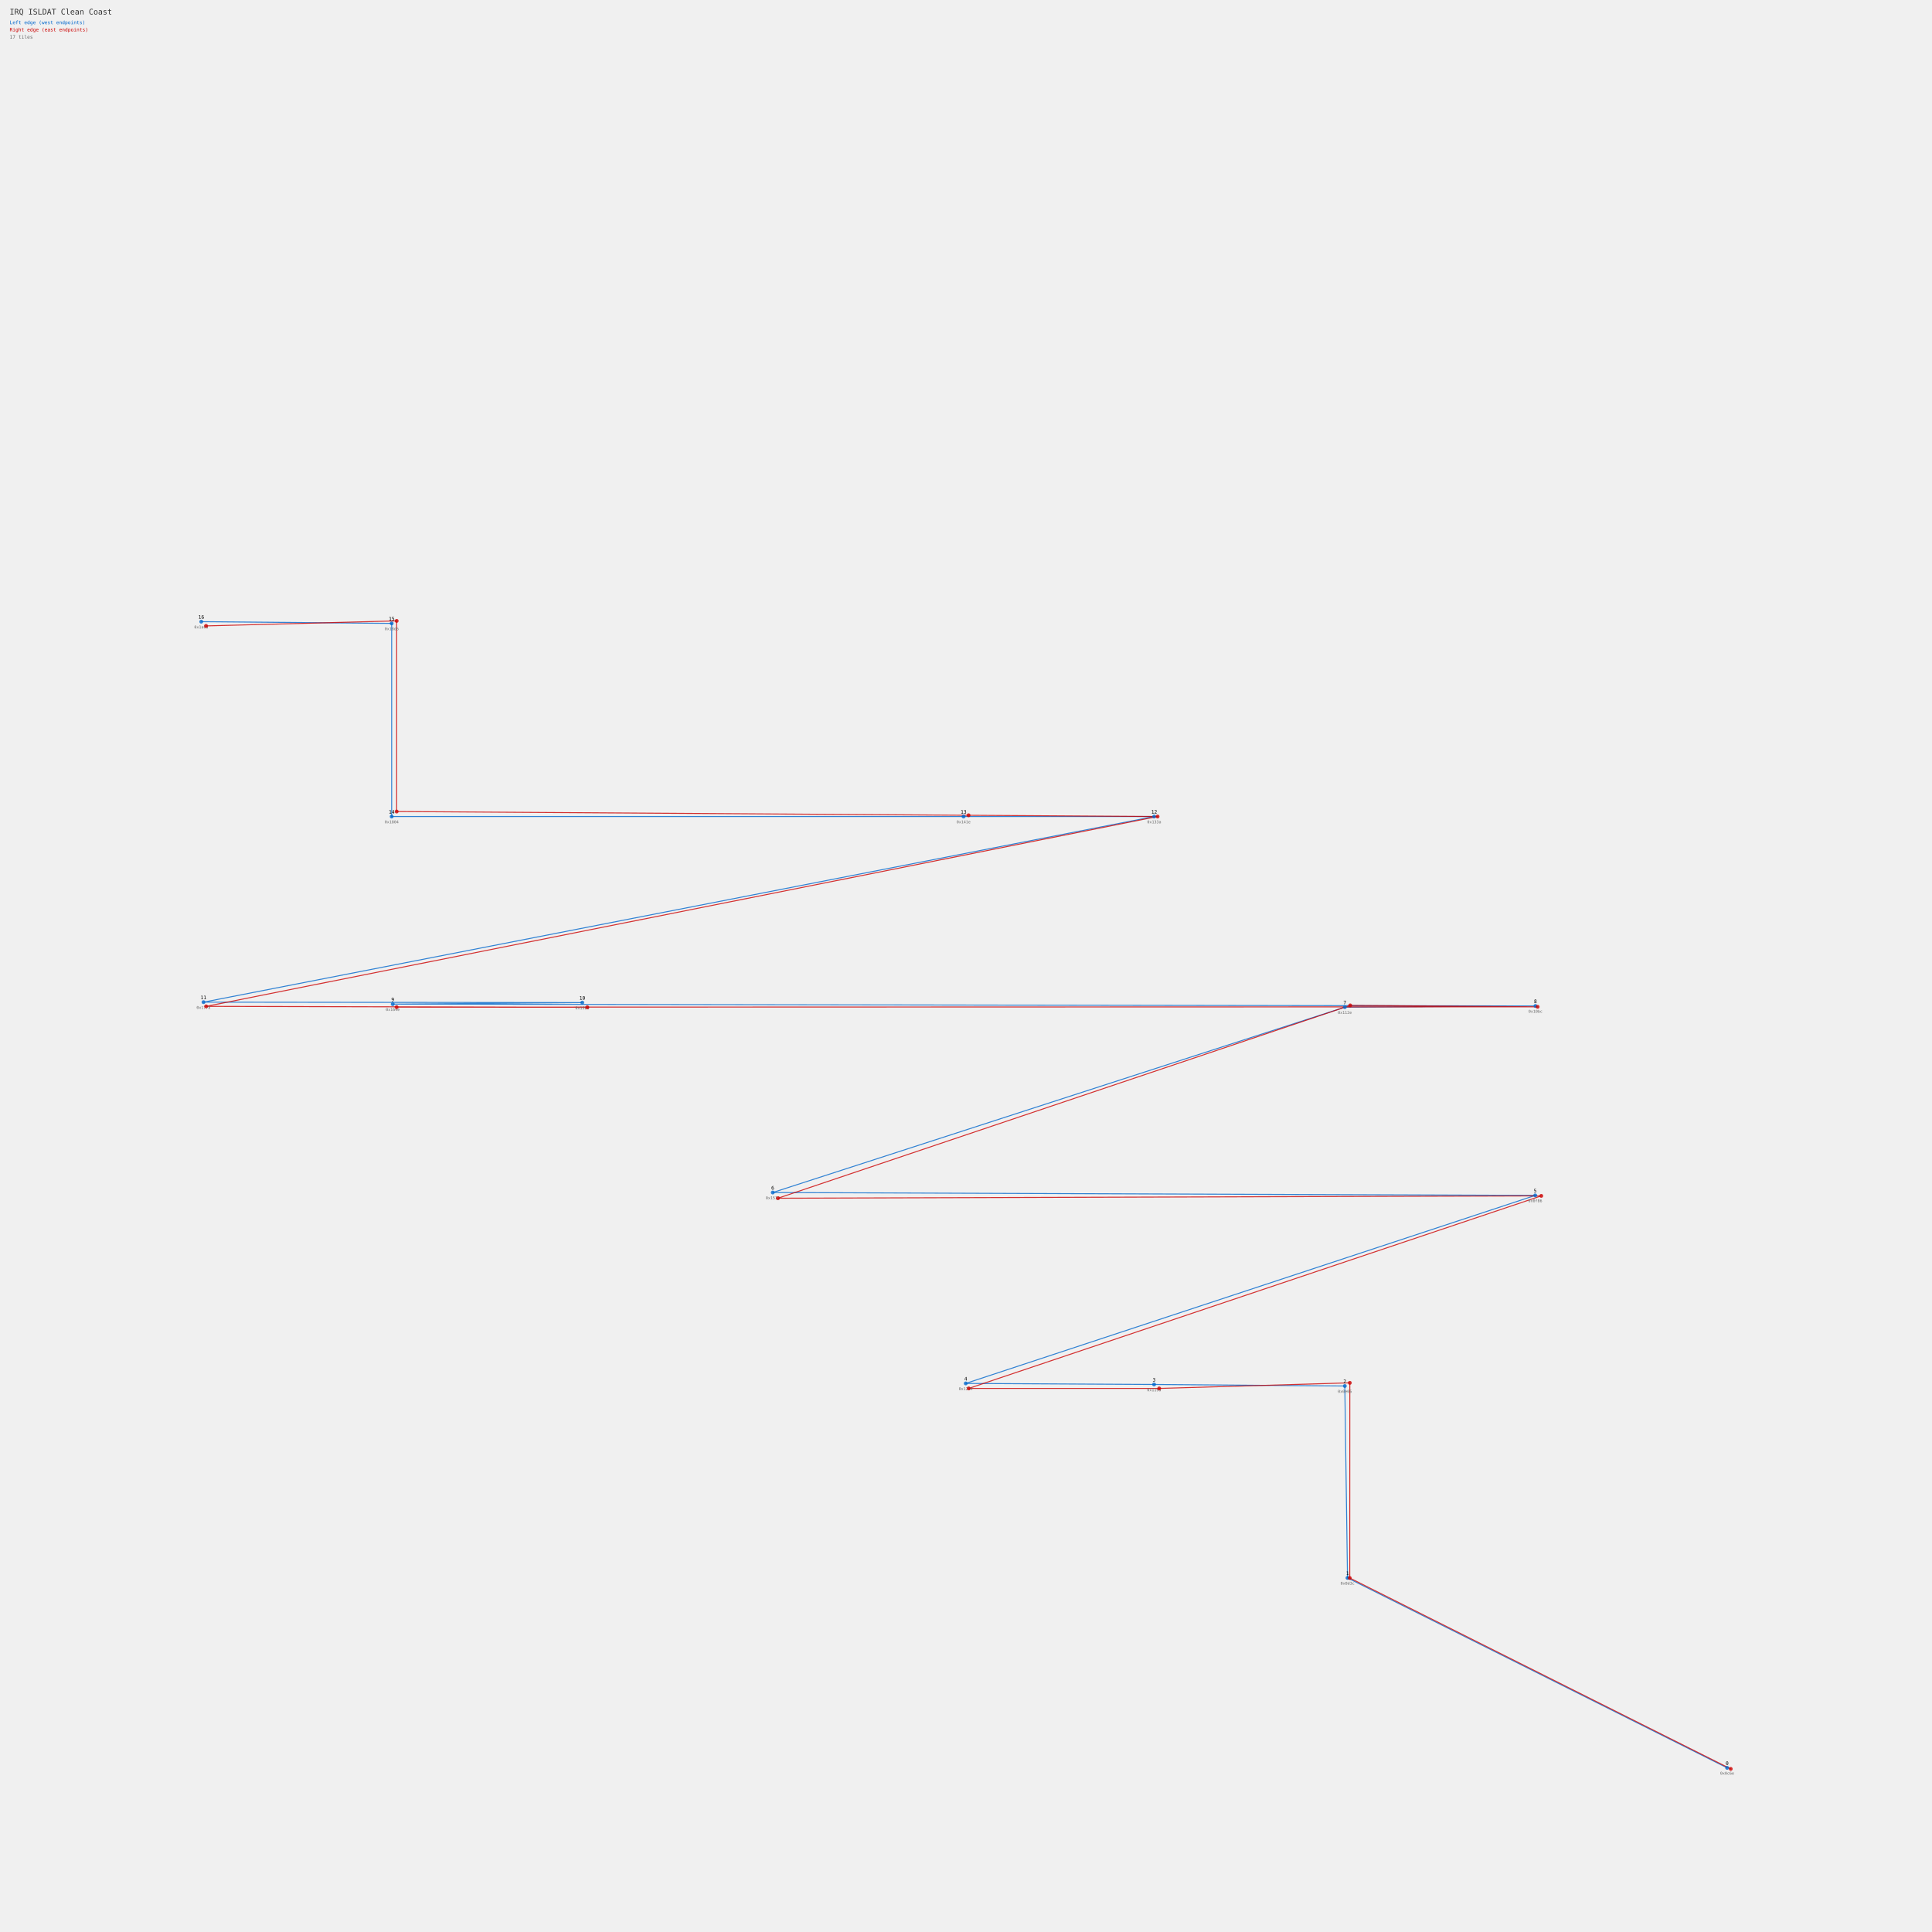
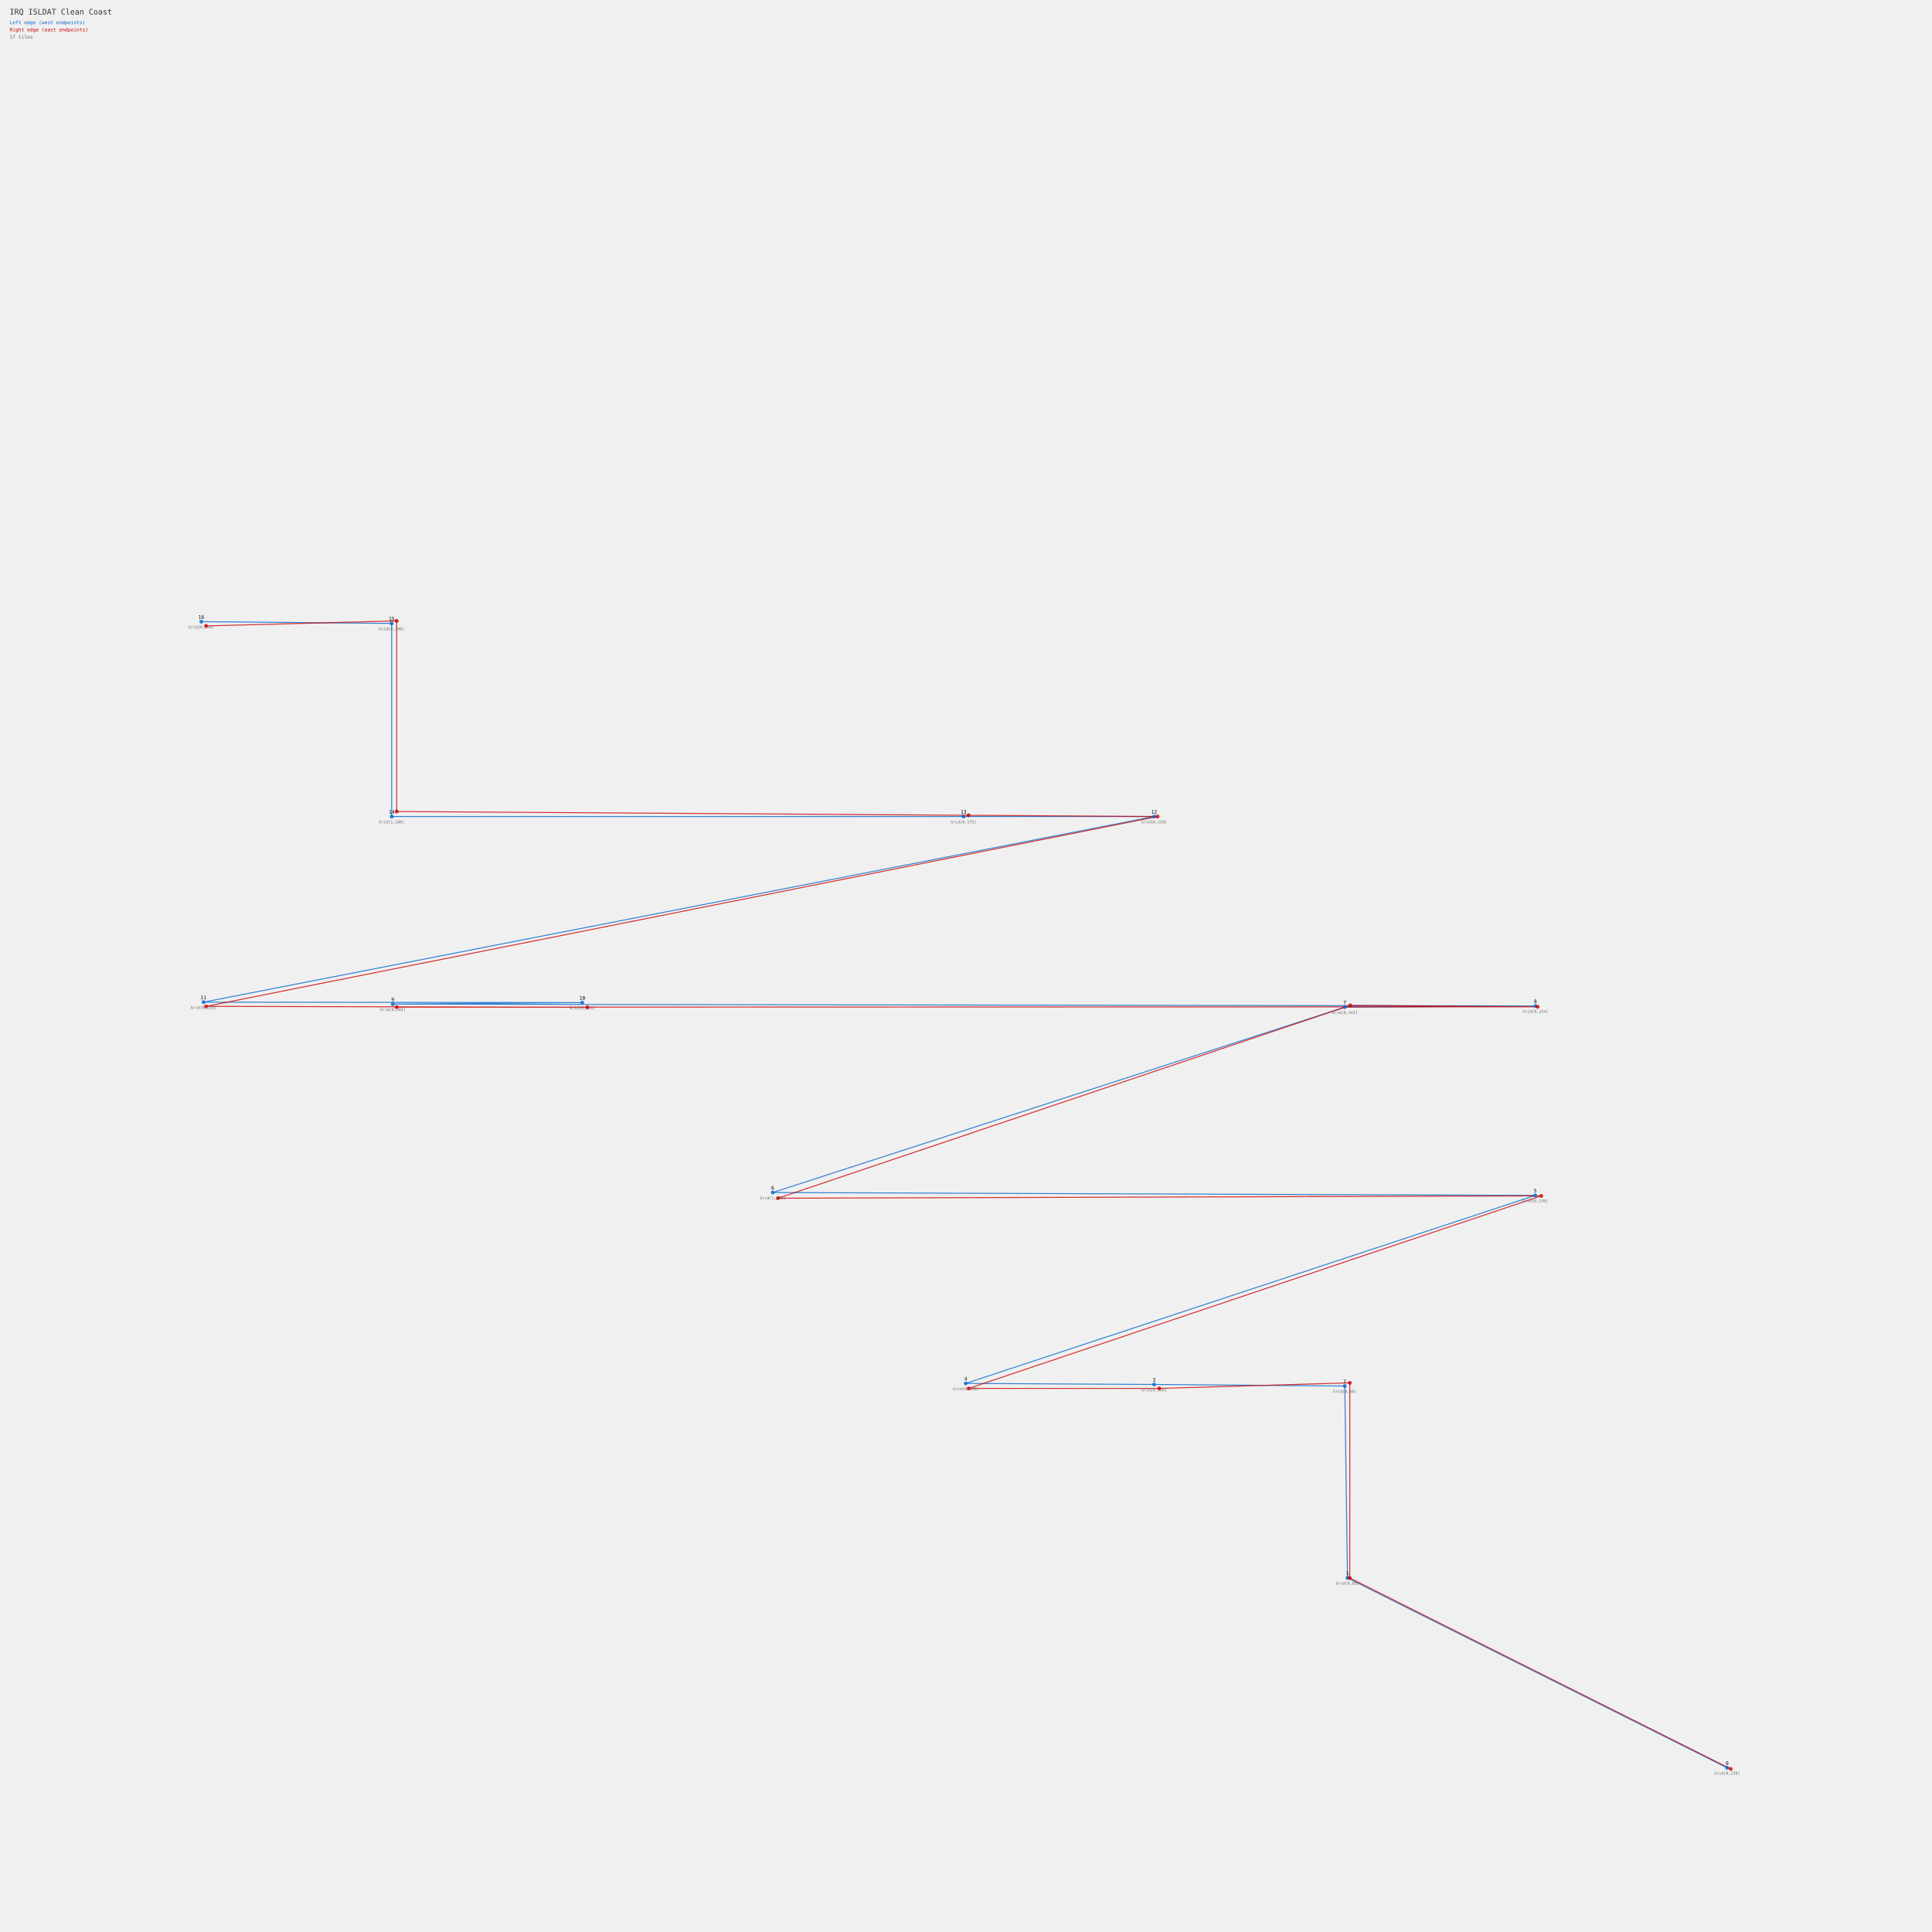
<svg xmlns="http://www.w3.org/2000/svg" width="4000" height="4000" viewBox="0 0 4000 4000">
  <rect width="100%" height="100%" fill="#f0f0f0" />
  <text x="20" y="30" font-family="monospace" font-size="16" fill="#333">IRQ ISLDAT Clean Coast</text>
  <path d="M 3575.87 3660.16 L 2789.85 3266.90 L 2784.30 2869.57 L 2389.40 2866.38 L 1999.45 2864.21 L 3178.48 2474.96 L 1599.90 2468.98 L 2784.30 2085.21 L 3178.97 2082.75 L 813.13 2078.92 L 1205.59 2075.78 L 421.35 2074.85 L 2389.62 1690.54 L 1994.94 1690.54 L 810.91 1690.54 L 810.91 1290.68 L 416.67 1287.10" fill="none" stroke="#0066cc" stroke-width="2" opacity="0.8" />
  <path d="M 3583.33 3662.32 L 2794.53 3267.09 L 2794.66 2863.04 L 2399.98 2874.57 L 2005.55 2874.57 L 3191.06 2475.94 L 1610.63 2480.81 L 2795.52 2081.57 L 3183.54 2084.53 L 821.15 2085.21 L 1215.95 2085.46 L 426.72 2083.55 L 2396.65 1690.54 L 2005.30 1687.95 L 821.27 1680.18 L 821.27 1285.50 L 426.59 1295.86" fill="none" stroke="#cc0000" stroke-width="2" opacity="0.8" />
  <circle cx="3575.87" cy="3660.16" r="4" fill="#0066cc" opacity="0.8" />
  <text x="3575.87" y="3654.16" font-family="monospace" font-size="10" fill="black" text-anchor="middle">0</text>
-   <text x="3575.87" y="3674.16" font-family="monospace" font-size="8" fill="#666" text-anchor="middle">0x0c6e</text>
+   <text x="3575.87" y="3674.16" font-family="monospace" font-size="8" fill="#666" text-anchor="middle">Grid[0,239]</text>
  <circle cx="3583.33" cy="3662.32" r="4" fill="#cc0000" opacity="0.8" />
  <circle cx="2789.85" cy="3266.90" r="4" fill="#0066cc" opacity="0.8" />
  <text x="2789.85" y="3260.90" font-family="monospace" font-size="10" fill="black" text-anchor="middle">1</text>
-   <text x="2789.85" y="3280.90" font-family="monospace" font-size="8" fill="#666" text-anchor="middle">0x0d3c</text>
+   <text x="2789.85" y="3280.90" font-family="monospace" font-size="8" fill="#666" text-anchor="middle">Grid[0,83]</text>
  <circle cx="2794.53" cy="3267.09" r="4" fill="#cc0000" opacity="0.8" />
  <circle cx="2784.30" cy="2869.57" r="4" fill="#0066cc" opacity="0.8" />
  <text x="2784.30" y="2863.57" font-family="monospace" font-size="10" fill="black" text-anchor="middle">2</text>
-   <text x="2784.30" y="2883.57" font-family="monospace" font-size="8" fill="#666" text-anchor="middle">0x0e06</text>
+   <text x="2784.30" y="2883.57" font-family="monospace" font-size="8" fill="#666" text-anchor="middle">Grid[0,68]</text>
  <circle cx="2794.66" cy="2863.04" r="4" fill="#cc0000" opacity="0.8" />
  <circle cx="2389.40" cy="2866.38" r="4" fill="#0066cc" opacity="0.8" />
  <text x="2389.40" y="2860.38" font-family="monospace" font-size="10" fill="black" text-anchor="middle">3</text>
-   <text x="2389.40" y="2880.38" font-family="monospace" font-size="8" fill="#666" text-anchor="middle">0x119a</text>
+   <text x="2389.40" y="2880.38" font-family="monospace" font-size="8" fill="#666" text-anchor="middle">Grid[0,156]</text>
  <circle cx="2399.98" cy="2874.57" r="4" fill="#cc0000" opacity="0.8" />
  <circle cx="1999.45" cy="2864.21" r="4" fill="#0066cc" opacity="0.8" />
  <text x="1999.45" y="2858.21" font-family="monospace" font-size="10" fill="black" text-anchor="middle">4</text>
-   <text x="1999.45" y="2878.21" font-family="monospace" font-size="8" fill="#666" text-anchor="middle">0x1294</text>
+   <text x="1999.45" y="2878.21" font-family="monospace" font-size="8" fill="#666" text-anchor="middle">Grid[0,169]</text>
  <circle cx="2005.55" cy="2874.57" r="4" fill="#cc0000" opacity="0.8" />
  <circle cx="3178.48" cy="2474.96" r="4" fill="#0066cc" opacity="0.8" />
  <text x="3178.48" y="2468.96" font-family="monospace" font-size="10" fill="black" text-anchor="middle">5</text>
-   <text x="3178.48" y="2488.96" font-family="monospace" font-size="8" fill="#666" text-anchor="middle">0x0f86</text>
+   <text x="3178.48" y="2488.96" font-family="monospace" font-size="8" fill="#666" text-anchor="middle">Grid[0,139]</text>
  <circle cx="3191.06" cy="2475.94" r="4" fill="#cc0000" opacity="0.8" />
  <circle cx="1599.90" cy="2468.98" r="4" fill="#0066cc" opacity="0.8" />
  <text x="1599.90" y="2462.98" font-family="monospace" font-size="10" fill="black" text-anchor="middle">6</text>
-   <text x="1599.90" y="2482.98" font-family="monospace" font-size="8" fill="#666" text-anchor="middle">0x1512</text>
+   <text x="1599.90" y="2482.98" font-family="monospace" font-size="8" fill="#666" text-anchor="middle">Grid[1,173]</text>
  <circle cx="1610.63" cy="2480.81" r="4" fill="#cc0000" opacity="0.8" />
  <circle cx="2784.30" cy="2085.21" r="4" fill="#0066cc" opacity="0.8" />
  <text x="2784.30" y="2079.21" font-family="monospace" font-size="10" fill="black" text-anchor="middle">7</text>
-   <text x="2784.30" y="2099.21" font-family="monospace" font-size="8" fill="#666" text-anchor="middle">0x112e</text>
+   <text x="2784.30" y="2099.21" font-family="monospace" font-size="8" fill="#666" text-anchor="middle">Grid[0,142]</text>
  <circle cx="2795.52" cy="2081.57" r="4" fill="#cc0000" opacity="0.8" />
  <circle cx="3178.97" cy="2082.75" r="4" fill="#0066cc" opacity="0.8" />
  <text x="3178.97" y="2076.75" font-family="monospace" font-size="10" fill="black" text-anchor="middle">8</text>
-   <text x="3178.97" y="2096.75" font-family="monospace" font-size="8" fill="#666" text-anchor="middle">0x10bc</text>
+   <text x="3178.97" y="2096.75" font-family="monospace" font-size="8" fill="#666" text-anchor="middle">Grid[0,154]</text>
  <circle cx="3183.54" cy="2084.53" r="4" fill="#cc0000" opacity="0.8" />
  <circle cx="813.13" cy="2078.92" r="4" fill="#0066cc" opacity="0.8" />
  <text x="813.13" y="2072.92" font-family="monospace" font-size="10" fill="black" text-anchor="middle">9</text>
-   <text x="813.13" y="2092.92" font-family="monospace" font-size="8" fill="#666" text-anchor="middle">0x164e</text>
+   <text x="813.13" y="2092.92" font-family="monospace" font-size="8" fill="#666" text-anchor="middle">Grid[0,202]</text>
  <circle cx="821.15" cy="2085.21" r="4" fill="#cc0000" opacity="0.8" />
  <circle cx="1205.59" cy="2075.78" r="4" fill="#0066cc" opacity="0.8" />
  <text x="1205.59" y="2069.78" font-family="monospace" font-size="10" fill="black" text-anchor="middle">10</text>
-   <text x="1205.59" y="2089.78" font-family="monospace" font-size="8" fill="#666" text-anchor="middle">0x15b0</text>
+   <text x="1205.59" y="2089.78" font-family="monospace" font-size="8" fill="#666" text-anchor="middle">Grid[0,203]</text>
  <circle cx="1215.95" cy="2085.46" r="4" fill="#cc0000" opacity="0.8" />
  <circle cx="421.35" cy="2074.85" r="4" fill="#0066cc" opacity="0.8" />
  <text x="421.35" y="2068.85" font-family="monospace" font-size="10" fill="black" text-anchor="middle">11</text>
-   <text x="421.35" y="2088.85" font-family="monospace" font-size="8" fill="#666" text-anchor="middle">0x1778</text>
+   <text x="421.35" y="2088.85" font-family="monospace" font-size="8" fill="#666" text-anchor="middle">Grid[0,220]</text>
  <circle cx="426.72" cy="2083.55" r="4" fill="#cc0000" opacity="0.8" />
  <circle cx="2389.62" cy="1690.54" r="4" fill="#0066cc" opacity="0.8" />
  <text x="2389.62" y="1684.54" font-family="monospace" font-size="10" fill="black" text-anchor="middle">12</text>
-   <text x="2389.62" y="1704.54" font-family="monospace" font-size="8" fill="#666" text-anchor="middle">0x133a</text>
+   <text x="2389.62" y="1704.54" font-family="monospace" font-size="8" fill="#666" text-anchor="middle">Grid[0,158]</text>
  <circle cx="2396.65" cy="1690.54" r="4" fill="#cc0000" opacity="0.8" />
  <circle cx="1994.94" cy="1690.54" r="4" fill="#0066cc" opacity="0.8" />
  <text x="1994.94" y="1684.54" font-family="monospace" font-size="10" fill="black" text-anchor="middle">13</text>
-   <text x="1994.94" y="1704.54" font-family="monospace" font-size="8" fill="#666" text-anchor="middle">0x141e</text>
+   <text x="1994.94" y="1704.54" font-family="monospace" font-size="8" fill="#666" text-anchor="middle">Grid[0,175]</text>
  <circle cx="2005.30" cy="1687.95" r="4" fill="#cc0000" opacity="0.8" />
  <circle cx="810.91" cy="1690.54" r="4" fill="#0066cc" opacity="0.8" />
  <text x="810.91" y="1684.54" font-family="monospace" font-size="10" fill="black" text-anchor="middle">14</text>
-   <text x="810.91" y="1704.54" font-family="monospace" font-size="8" fill="#666" text-anchor="middle">0x1804</text>
+   <text x="810.91" y="1704.54" font-family="monospace" font-size="8" fill="#666" text-anchor="middle">Grid[1,188]</text>
  <circle cx="821.27" cy="1680.18" r="4" fill="#cc0000" opacity="0.8" />
  <circle cx="810.91" cy="1290.68" r="4" fill="#0066cc" opacity="0.8" />
  <text x="810.91" y="1284.68" font-family="monospace" font-size="10" fill="black" text-anchor="middle">15</text>
-   <text x="810.91" y="1304.68" font-family="monospace" font-size="8" fill="#666" text-anchor="middle">0x18d6</text>
+   <text x="810.91" y="1304.68" font-family="monospace" font-size="8" fill="#666" text-anchor="middle">Grid[0,206]</text>
  <circle cx="821.27" cy="1285.50" r="4" fill="#cc0000" opacity="0.8" />
  <circle cx="416.67" cy="1287.10" r="4" fill="#0066cc" opacity="0.8" />
  <text x="416.67" y="1281.10" font-family="monospace" font-size="10" fill="black" text-anchor="middle">16</text>
-   <text x="416.67" y="1301.10" font-family="monospace" font-size="8" fill="#666" text-anchor="middle">0x1a0a</text>
+   <text x="416.67" y="1301.10" font-family="monospace" font-size="8" fill="#666" text-anchor="middle">Grid[0,254]</text>
  <circle cx="426.59" cy="1295.86" r="4" fill="#cc0000" opacity="0.8" />
  <text x="20" y="50" font-family="monospace" font-size="10" fill="#0066cc">Left edge (west endpoints)</text>
  <text x="20" y="65" font-family="monospace" font-size="10" fill="#cc0000">Right edge (east endpoints)</text>
  <text x="20" y="80" font-family="monospace" font-size="10" fill="#666">17 tiles</text>
</svg>
